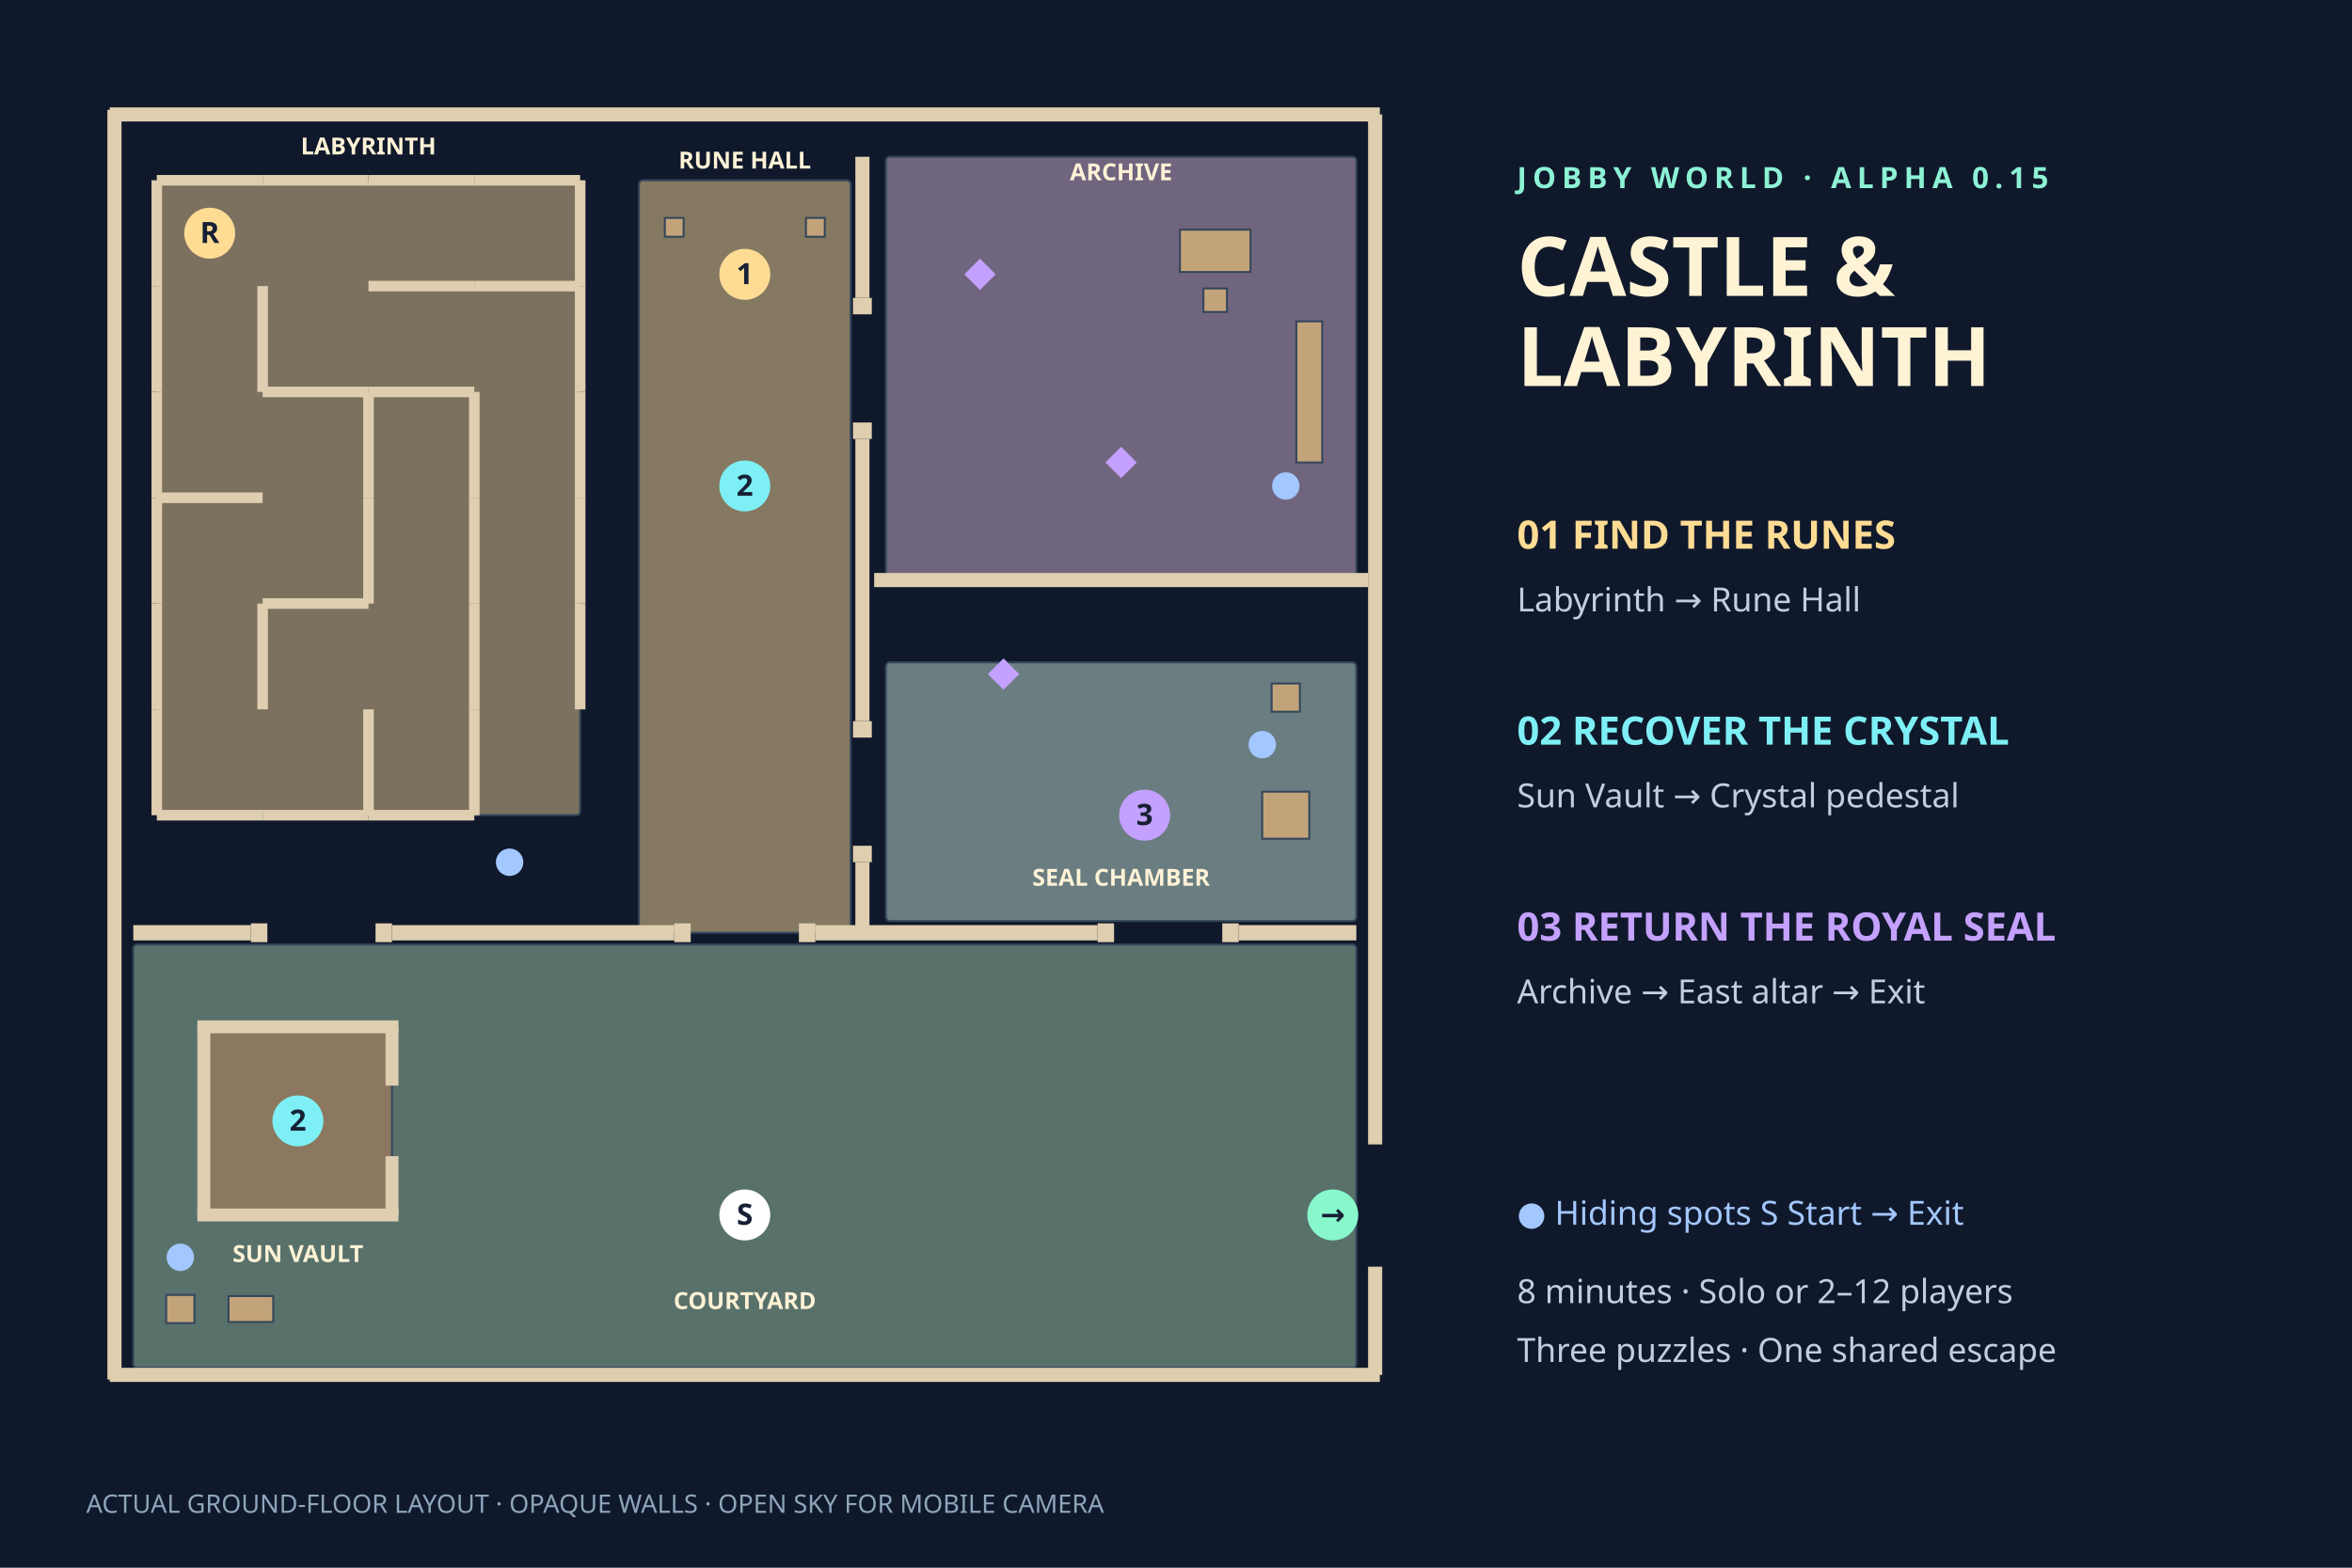
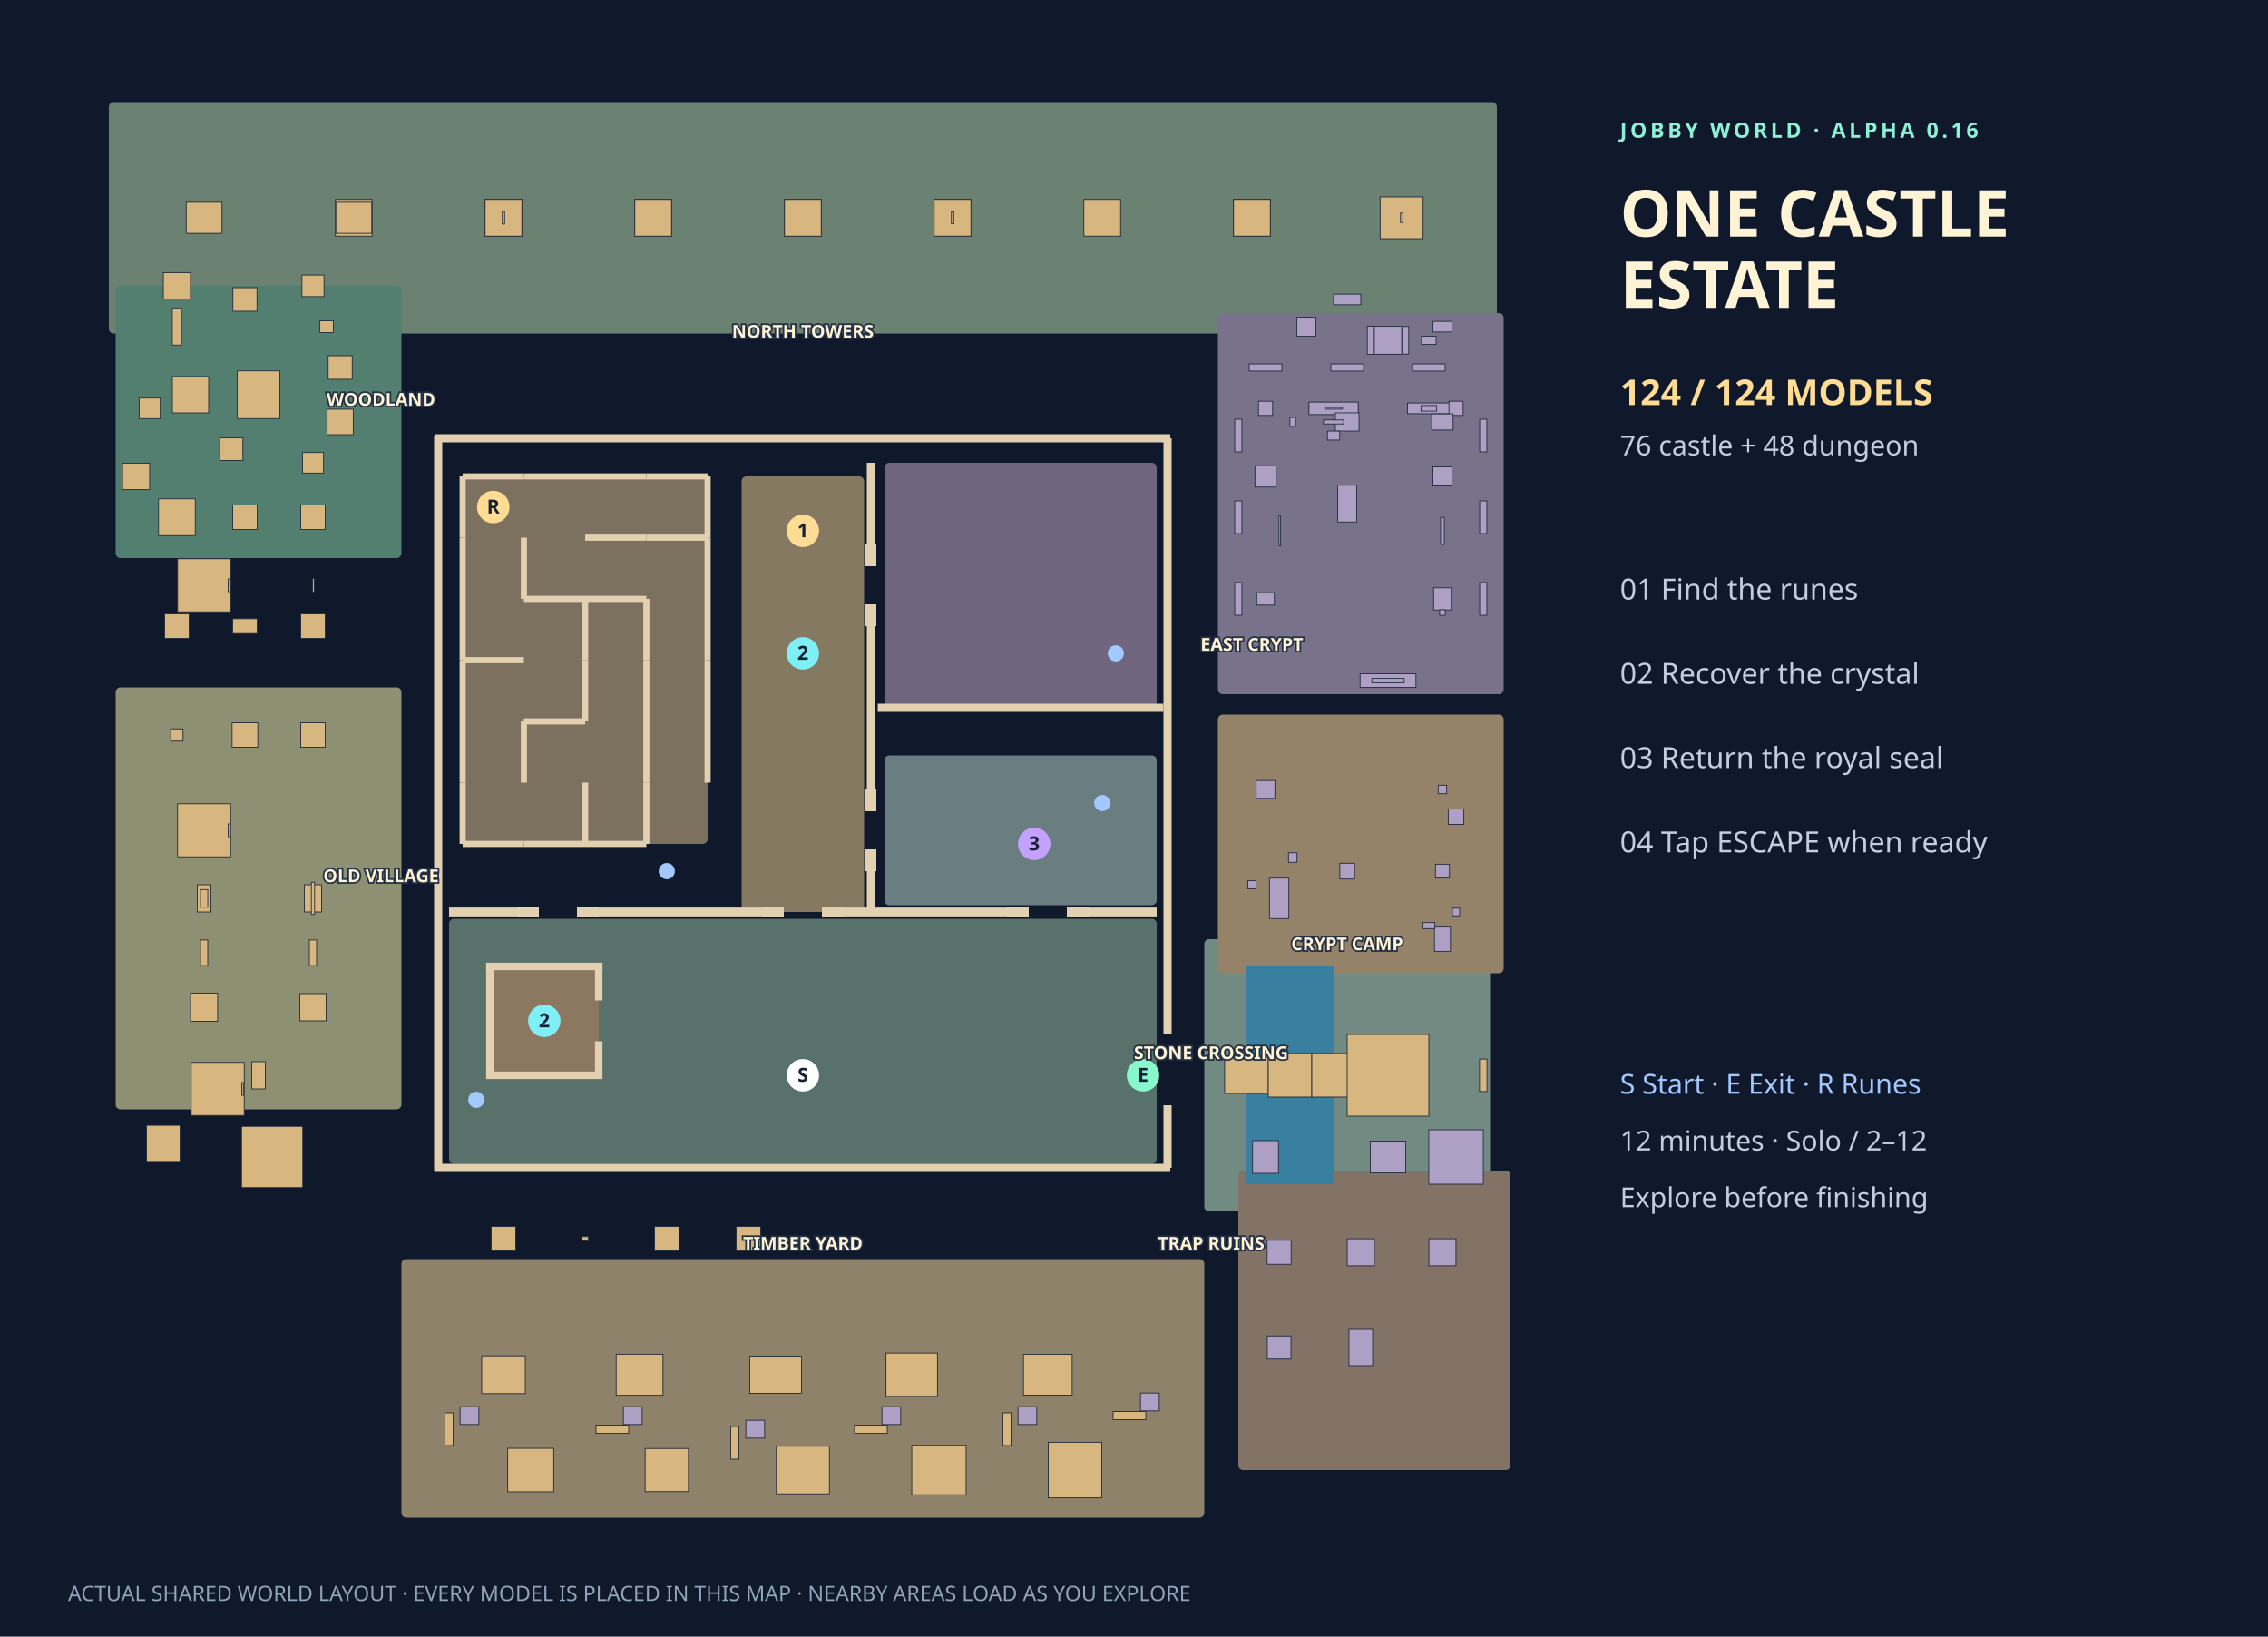
- <svg xmlns="http://www.w3.org/2000/svg" width="1200" height="800" viewBox="0 0 1200 800">
-   <rect width="1200" height="800" fill="#10192b" />
-   <g stroke="#34465b">
-     <rect x="68.0" y="482.0" width="624" height="216" rx="2" fill="#59716b" />
-     <rect x="104.0" y="524.0" width="96" height="96" rx="2" fill="#8c7860" />
-     <rect x="80.0" y="92.0" width="216" height="324" rx="2" fill="#7c715f" />
-     <rect x="326.0" y="92.0" width="108" height="384" rx="2" fill="#857962" />
-     <rect x="452.0" y="80.0" width="240" height="216" rx="2" fill="#70657e" />
-     <rect x="452.0" y="338.0" width="240" height="132" rx="2" fill="#6a7d80" />
-     <rect x="56.0" y="54.8" width="648" height="7.2" fill="#dfceb0" stroke="none" />
-     <rect x="56.0" y="698.0" width="648" height="7.2" fill="#dfceb0" stroke="none" />
-     <rect x="54.8" y="56.0" width="7.2" height="648" fill="#dfceb0" stroke="none" />
-     <rect x="698.0" y="58.4" width="7.2" height="525.6" fill="#dfceb0" stroke="none" />
-     <rect x="698.0" y="646.4" width="7.2" height="55.2" fill="#dfceb0" stroke="none" />
-     <rect x="68.0" y="472.1" width="60" height="7.8" fill="#dfceb0" stroke="none" />
-     <rect x="200.0" y="472.1" width="144" height="7.8" fill="#dfceb0" stroke="none" />
-     <rect x="416.0" y="472.1" width="144" height="7.8" fill="#dfceb0" stroke="none" />
-     <rect x="632.0" y="472.1" width="60" height="7.8" fill="#dfceb0" stroke="none" />
-     <rect x="436.4" y="80.0" width="7.2" height="72" fill="#dfceb0" stroke="none" />
-     <rect x="436.4" y="224.0" width="7.2" height="144" fill="#dfceb0" stroke="none" />
-     <rect x="436.4" y="440.0" width="7.2" height="36" fill="#dfceb0" stroke="none" />
-     <rect x="128.0" y="471.2" width="8.4" height="9.6" fill="#dfceb0" stroke="none" />
-     <rect x="191.6" y="471.2" width="8.4" height="9.6" fill="#dfceb0" stroke="none" />
-     <rect x="344.0" y="471.2" width="8.4" height="9.6" fill="#dfceb0" stroke="none" />
-     <rect x="407.6" y="471.2" width="8.4" height="9.6" fill="#dfceb0" stroke="none" />
-     <rect x="560.0" y="471.2" width="8.4" height="9.6" fill="#dfceb0" stroke="none" />
-     <rect x="623.6" y="471.2" width="8.4" height="9.6" fill="#dfceb0" stroke="none" />
-     <rect x="435.2" y="152.0" width="9.6" height="8.4" fill="#dfceb0" stroke="none" />
-     <rect x="435.2" y="215.6" width="9.6" height="8.4" fill="#dfceb0" stroke="none" />
-     <rect x="435.2" y="368.0" width="9.6" height="8.4" fill="#dfceb0" stroke="none" />
-     <rect x="435.2" y="431.6" width="9.6" height="8.4" fill="#dfceb0" stroke="none" />
-     <rect x="446.0" y="292.4" width="252" height="7.2" fill="#dfceb0" stroke="none" />
-     <rect x="100.7" y="524.0" width="6.6" height="96" fill="#dfceb0" stroke="none" />
-     <rect x="100.7" y="520.7" width="102.6" height="6.6" fill="#dfceb0" stroke="none" />
-     <rect x="100.7" y="616.7" width="102.6" height="6.6" fill="#dfceb0" stroke="none" />
-     <rect x="196.7" y="524.0" width="6.6" height="30.0" fill="#dfceb0" stroke="none" />
-     <rect x="196.7" y="590.0" width="6.6" height="30.0" fill="#dfceb0" stroke="none" />
-     <rect x="80.0" y="89.3" width="54.0" height="5.4" fill="#dfceb0" stroke="none" />
-     <rect x="77.3" y="92.0" width="5.4" height="54.0" fill="#dfceb0" stroke="none" />
-     <rect x="134.0" y="89.3" width="54.0" height="5.4" fill="#dfceb0" stroke="none" />
-     <rect x="188.0" y="89.3" width="54.0" height="5.4" fill="#dfceb0" stroke="none" />
-     <rect x="188.0" y="143.3" width="54.0" height="5.4" fill="#dfceb0" stroke="none" />
-     <rect x="242.0" y="89.3" width="54.0" height="5.4" fill="#dfceb0" stroke="none" />
-     <rect x="293.3" y="92.0" width="5.4" height="54.0" fill="#dfceb0" stroke="none" />
-     <rect x="242.0" y="143.3" width="54.0" height="5.4" fill="#dfceb0" stroke="none" />
-     <rect x="77.3" y="146.0" width="5.4" height="54.0" fill="#dfceb0" stroke="none" />
-     <rect x="131.3" y="146.0" width="5.4" height="54.0" fill="#dfceb0" stroke="none" />
-     <rect x="134.0" y="197.3" width="54.0" height="5.4" fill="#dfceb0" stroke="none" />
-     <rect x="188.0" y="197.3" width="54.0" height="5.4" fill="#dfceb0" stroke="none" />
-     <rect x="293.3" y="146.0" width="5.4" height="54.0" fill="#dfceb0" stroke="none" />
-     <rect x="77.3" y="200.0" width="5.4" height="54.0" fill="#dfceb0" stroke="none" />
-     <rect x="80.0" y="251.3" width="54.0" height="5.4" fill="#dfceb0" stroke="none" />
-     <rect x="185.3" y="200.0" width="5.4" height="54.0" fill="#dfceb0" stroke="none" />
-     <rect x="239.3" y="200.0" width="5.4" height="54.0" fill="#dfceb0" stroke="none" />
-     <rect x="293.3" y="200.0" width="5.4" height="54.0" fill="#dfceb0" stroke="none" />
-     <rect x="77.3" y="254.0" width="5.4" height="54.0" fill="#dfceb0" stroke="none" />
-     <rect x="185.3" y="254.0" width="5.4" height="54.0" fill="#dfceb0" stroke="none" />
-     <rect x="134.0" y="305.3" width="54.0" height="5.4" fill="#dfceb0" stroke="none" />
-     <rect x="239.3" y="254.0" width="5.4" height="54.0" fill="#dfceb0" stroke="none" />
-     <rect x="293.3" y="254.0" width="5.4" height="54.0" fill="#dfceb0" stroke="none" />
-     <rect x="77.3" y="308.0" width="5.4" height="54.0" fill="#dfceb0" stroke="none" />
-     <rect x="131.3" y="308.0" width="5.4" height="54.0" fill="#dfceb0" stroke="none" />
-     <rect x="239.3" y="308.0" width="5.4" height="54.0" fill="#dfceb0" stroke="none" />
-     <rect x="293.3" y="308.0" width="5.4" height="54.0" fill="#dfceb0" stroke="none" />
-     <rect x="77.3" y="362.0" width="5.4" height="54.0" fill="#dfceb0" stroke="none" />
-     <rect x="80.0" y="413.3" width="54.0" height="5.4" fill="#dfceb0" stroke="none" />
-     <rect x="185.3" y="362.0" width="5.4" height="54.0" fill="#dfceb0" stroke="none" />
-     <rect x="134.0" y="413.3" width="54.0" height="5.4" fill="#dfceb0" stroke="none" />
-     <rect x="239.3" y="362.0" width="5.4" height="54.0" fill="#dfceb0" stroke="none" />
-     <rect x="188.0" y="413.3" width="54.0" height="5.4" fill="#dfceb0" stroke="none" />
-     <rect x="84.8" y="660.8" width="14.4" height="14.4" fill="#c3a47a" />
-     <rect x="116.6" y="661.4" width="22.8" height="13.2" fill="#c3a47a" />
-     <rect x="602.0" y="117.2" width="36" height="21.6" fill="#c3a47a" />
-     <rect x="614.0" y="147.2" width="12" height="12" fill="#c3a47a" />
-     <rect x="661.4" y="164.0" width="13.2" height="72" fill="#c3a47a" />
-     <rect x="648.8" y="348.8" width="14.4" height="14.4" fill="#c3a47a" />
-     <rect x="644.0" y="404.0" width="24" height="24" fill="#c3a47a" />
-     <rect x="339.2" y="111.2" width="9.6" height="9.6" fill="#c3a47a" />
-     <rect x="411.2" y="111.2" width="9.6" height="9.6" fill="#c3a47a" />
-   </g>
+ <svg xmlns="http://www.w3.org/2000/svg" width="1400" height="1010" viewBox="0 0 1400 1010">
+   <rect width="1400" height="1010" fill="#10192b" />
  <g font-family="system-ui,sans-serif">
-     <circle cx="107.0" cy="119.0" r="13" fill="#ffdc94" />
-     <text x="107.0" y="124.0" fill="#172034" text-anchor="middle" font-size="15" font-weight="900">R</text>
-     <circle cx="380" cy="140" r="13" fill="#ffdc94" />
-     <text x="380" y="145" fill="#172034" text-anchor="middle" font-size="15" font-weight="900">1</text>
-     <circle cx="152" cy="572" r="13" fill="#7deff5" />
-     <text x="152" y="577" fill="#172034" text-anchor="middle" font-size="15" font-weight="900">2</text>
-     <circle cx="380" cy="248" r="13" fill="#7deff5" />
-     <text x="380" y="253" fill="#172034" text-anchor="middle" font-size="15" font-weight="900">2</text>
-     <circle cx="584" cy="416" r="13" fill="#c4a1ff" />
-     <text x="584" y="421" fill="#172034" text-anchor="middle" font-size="15" font-weight="900">3</text>
-     <circle cx="680" cy="620" r="13" fill="#88f7cc" />
-     <text x="680" y="625" fill="#172034" text-anchor="middle" font-size="15" font-weight="900">→</text>
-     <circle cx="380" cy="620" r="13" fill="#ffffff" />
-     <text x="380" y="625" fill="#172034" text-anchor="middle" font-size="15" font-weight="900">S</text>
-     <circle cx="92" cy="641.6" r="7" fill="#a3c7ff" />
-     <circle cx="656" cy="248" r="7" fill="#a3c7ff" />
-     <circle cx="644" cy="380" r="7" fill="#a3c7ff" />
-     <circle cx="260" cy="440" r="7" fill="#a3c7ff" />
-     <path d="M500 132l8 8-8 8-8-8Z" fill="#c4a1ff" />
-     <path d="M572 228l8 8-8 8-8-8Z" fill="#c4a1ff" />
-     <path d="M512 336l8 8-8 8-8-8Z" fill="#c4a1ff" />
-     <text x="188" y="78.8" fill="#fff2d6" font-size="12" text-anchor="middle" font-weight="900">LABYRINTH</text>
-     <text x="380" y="86.0" fill="#fff2d6" font-size="12" text-anchor="middle" font-weight="900">RUNE HALL</text>
-     <text x="572" y="92" fill="#fff2d6" font-size="12" text-anchor="middle" font-weight="900">ARCHIVE</text>
-     <text x="572" y="452" fill="#fff2d6" font-size="12" text-anchor="middle" font-weight="900">SEAL CHAMBER</text>
-     <text x="380" y="668" fill="#fff2d6" font-size="12" text-anchor="middle" font-weight="900">COURTYARD</text>
-     <text x="152" y="644" fill="#fff2d6" font-size="12" text-anchor="middle" font-weight="900">SUN VAULT</text>
-     <text x="774" y="96" fill="#8df2d5" font-size="15" font-weight="900" letter-spacing="3">JOBBY WORLD · ALPHA 0.15</text>
-     <text x="774" y="151" fill="#fff3d6" font-size="42" font-weight="900">CASTLE &amp;</text>
-     <text x="774" y="197" fill="#fff3d6" font-size="42" font-weight="900">LABYRINTH</text>
-     <text x="774" y="280" fill="#ffdc94" font-size="20" font-weight="900">01  FIND THE RUNES</text>
-     <text x="774" y="312" fill="#c2cede" font-size="17">Labyrinth → Rune Hall</text>
-     <text x="774" y="380" fill="#7deff5" font-size="20" font-weight="900">02  RECOVER THE CRYSTAL</text>
-     <text x="774" y="412" fill="#c2cede" font-size="17">Sun Vault → Crystal pedestal</text>
-     <text x="774" y="480" fill="#c4a1ff" font-size="20" font-weight="900">03  RETURN THE ROYAL SEAL</text>
-     <text x="774" y="512" fill="#c2cede" font-size="17">Archive → East altar → Exit</text>
-     <text x="774" y="625" fill="#a3c7ff" font-size="17">● Hiding spots    S Start    → Exit</text>
-     <text x="774" y="665" fill="#c2cede" font-size="17">8 minutes · Solo or 2–12 players</text>
-     <text x="774" y="695" fill="#c2cede" font-size="17">Three puzzles · One shared escape</text>
-     <text x="44" y="772" fill="#8fa5bc" font-size="13">ACTUAL GROUND-FLOOR LAYOUT · OPAQUE WALLS · OPEN SKY FOR MOBILE CAMERA</text>
+     <rect x="277.2" y="567" width="436.8" height="151.2" rx="3" fill="#59716b" />
+     <rect x="302.4" y="596.4" width="67.2" height="67.2" rx="3" fill="#8c7860" />
+     <rect x="285.6" y="294" width="151.2" height="226.8" rx="3" fill="#7c715f" />
+     <rect x="457.8" y="294" width="75.6" height="268.8" rx="3" fill="#857962" />
+     <rect x="546" y="285.6" width="168" height="151.2" rx="3" fill="#70657e" />
+     <rect x="546" y="466.2" width="168" height="92.4" rx="3" fill="#6a7d80" />
+     <rect x="67.2" y="63" width="856.8" height="142.8" rx="3" fill="#6b8171" />
+     <rect x="71.4" y="176.4" width="176.4" height="168" rx="3" fill="#537f70" />
+     <rect x="71.4" y="424.2" width="176.4" height="260.4" rx="3" fill="#8d9072" />
+     <rect x="247.8" y="777" width="495.6" height="159.6" rx="3" fill="#8e826b" />
+     <rect x="751.8" y="193.2" width="176.4" height="235.2" rx="3" fill="#78738b" />
+     <rect x="743.4" y="579.6" width="176.4" height="168" rx="3" fill="#718b83" />
+     <rect x="764.4" y="722.4" width="168" height="184.8" rx="3" fill="#837367" />
+     <rect x="751.8" y="441" width="176.4" height="159.6" rx="3" fill="#948369" />
+     <rect x="769.44" y="596.4" width="53.76" height="134.4" fill="#397fa0" />
+     <rect x="115.794" y="125.562" width="20.412" height="17.677" fill="#d7b680" stroke="#202a3b" stroke-width=".5" />
+     <rect x="115.199" y="125.046" width="21.601" height="18.708" fill="#d7b680" stroke="#202a3b" stroke-width=".5" />
+     <rect x="116.202" y="125.915" width="19.596" height="16.971" fill="#d7b680" stroke="#202a3b" stroke-width=".5" />
+     <rect x="114.928" y="124.812" width="22.143" height="19.176" fill="#d7b680" stroke="#202a3b" stroke-width=".5" />
+     <rect x="207.06" y="123.06" width="22.68" height="22.68" fill="#d7b680" stroke="#202a3b" stroke-width=".5" />
+     <rect x="208.602" y="125.915" width="19.596" height="16.971" fill="#d7b680" stroke="#202a3b" stroke-width=".5" />
+     <rect x="207.328" y="124.812" width="22.143" height="19.176" fill="#d7b680" stroke="#202a3b" stroke-width=".5" />
+     <rect x="299.46" y="123.06" width="22.68" height="22.68" fill="#d7b680" stroke="#202a3b" stroke-width=".5" />
+     <rect x="300.254" y="123.854" width="21.092" height="21.092" fill="#d7b680" stroke="#202a3b" stroke-width=".5" />
+     <rect x="299.46" y="123.06" width="22.68" height="22.68" fill="#d7b680" stroke="#202a3b" stroke-width=".5" />
+     <rect x="299.46" y="123.06" width="22.68" height="22.68" fill="#d7b680" stroke="#202a3b" stroke-width=".5" />
+     <rect x="391.86" y="123.06" width="22.68" height="22.68" fill="#d7b680" stroke="#202a3b" stroke-width=".5" />
+     <rect x="392.654" y="123.854" width="21.092" height="21.092" fill="#d7b680" stroke="#202a3b" stroke-width=".5" />
+     <rect x="391.86" y="123.06" width="22.68" height="22.68" fill="#d7b680" stroke="#202a3b" stroke-width=".5" />
+     <rect x="484.26" y="123.06" width="22.68" height="22.68" fill="#d7b680" stroke="#202a3b" stroke-width=".5" />
+     <rect x="485.054" y="123.854" width="21.092" height="21.092" fill="#d7b680" stroke="#202a3b" stroke-width=".5" />
+     <rect x="484.26" y="123.06" width="22.68" height="22.68" fill="#d7b680" stroke="#202a3b" stroke-width=".5" />
+     <rect x="576.66" y="123.06" width="22.68" height="22.68" fill="#d7b680" stroke="#202a3b" stroke-width=".5" />
+     <rect x="577.454" y="123.854" width="21.092" height="21.092" fill="#d7b680" stroke="#202a3b" stroke-width=".5" />
+     <rect x="576.66" y="123.06" width="22.68" height="22.68" fill="#d7b680" stroke="#202a3b" stroke-width=".5" />
+     <rect x="669.854" y="123.854" width="21.092" height="21.092" fill="#d7b680" stroke="#202a3b" stroke-width=".5" />
+     <rect x="669.854" y="123.854" width="21.092" height="21.092" fill="#d7b680" stroke="#202a3b" stroke-width=".5" />
+     <rect x="669.06" y="123.06" width="22.68" height="22.68" fill="#d7b680" stroke="#202a3b" stroke-width=".5" />
+     <rect x="761.46" y="123.06" width="22.68" height="22.68" fill="#d7b680" stroke="#202a3b" stroke-width=".5" />
+     <rect x="762.254" y="123.854" width="21.092" height="21.092" fill="#d7b680" stroke="#202a3b" stroke-width=".5" />
+     <rect x="761.46" y="123.06" width="22.68" height="22.68" fill="#d7b680" stroke="#202a3b" stroke-width=".5" />
+     <rect x="761.46" y="123.06" width="22.68" height="22.68" fill="#d7b680" stroke="#202a3b" stroke-width=".5" />
+     <rect x="853.86" y="123.06" width="22.68" height="22.68" fill="#d7b680" stroke="#202a3b" stroke-width=".5" />
+     <rect x="851.932" y="121.505" width="26.536" height="25.791" fill="#d7b680" stroke="#202a3b" stroke-width=".5" />
+     <rect x="97.86" y="307.86" width="22.68" height="22.68" fill="#d7b680" stroke="#202a3b" stroke-width=".5" />
+     <rect x="143.64" y="311.64" width="15.12" height="15.12" fill="#d7b680" stroke="#202a3b" stroke-width=".5" />
+     <rect x="185.64" y="311.64" width="15.12" height="15.12" fill="#d7b680" stroke="#202a3b" stroke-width=".5" />
+     <rect x="101.64" y="378.84" width="15.12" height="15.12" fill="#d7b680" stroke="#202a3b" stroke-width=".5" />
+     <rect x="143.64" y="381.83" width="15.12" height="9.141" fill="#d7b680" stroke="#202a3b" stroke-width=".5" />
+     <rect x="185.64" y="378.84" width="15.12" height="15.12" fill="#d7b680" stroke="#202a3b" stroke-width=".5" />
+     <rect x="105.42" y="449.82" width="7.56" height="7.56" fill="#d7b680" stroke="#202a3b" stroke-width=".5" />
+     <rect x="143.262" y="446.04" width="15.876" height="15.12" fill="#d7b680" stroke="#202a3b" stroke-width=".5" />
+     <rect x="185.64" y="446.04" width="15.12" height="15.12" fill="#d7b680" stroke="#202a3b" stroke-width=".5" />
+     <rect x="303.24" y="756.84" width="15.12" height="15.12" fill="#d7b680" stroke="#202a3b" stroke-width=".5" />
+     <rect x="359.159" y="763.14" width="4.082" height="2.519" fill="#d7b680" stroke="#202a3b" stroke-width=".5" />
+     <rect x="404.04" y="756.84" width="15.12" height="15.12" fill="#d7b680" stroke="#202a3b" stroke-width=".5" />
+     <rect x="454.44" y="756.84" width="15.12" height="15.12" fill="#d7b680" stroke="#202a3b" stroke-width=".5" />
+     <rect x="121.8" y="546" width="8.4" height="16.8" fill="#d7b680" stroke="#202a3b" stroke-width=".5" />
+     <rect x="187.908" y="546" width="10.584" height="16.8" fill="#d7b680" stroke="#202a3b" stroke-width=".5" />
+     <rect x="117.642" y="612.912" width="16.716" height="17.375" fill="#d7b680" stroke="#202a3b" stroke-width=".5" />
+     <rect x="185.094" y="613.2" width="16.212" height="16.8" fill="#d7b680" stroke="#202a3b" stroke-width=".5" />
+     <rect x="155.4" y="655.2" width="8.4" height="16.8" fill="#d7b680" stroke="#202a3b" stroke-width=".5" />
+     <rect x="123.732" y="548.966" width="4.536" height="10.867" fill="#d7b680" stroke="#202a3b" stroke-width=".5" />
+     <rect x="192.18" y="544.472" width="2.04" height="19.857" fill="#d7b680" stroke="#202a3b" stroke-width=".5" />
+     <rect x="123.754" y="580.088" width="4.491" height="15.823" fill="#d7b680" stroke="#202a3b" stroke-width=".5" />
+     <rect x="190.954" y="580.088" width="4.491" height="15.823" fill="#d7b680" stroke="#202a3b" stroke-width=".5" />
+     <rect x="134.131" y="356.966" width="1" height="8.467" fill="#d7b680" stroke="#202a3b" stroke-width=".5" />
+     <rect x="192.931" y="356.966" width="1" height="8.467" fill="#d7b680" stroke="#202a3b" stroke-width=".5" />
+     <rect x="310.085" y="130.544" width="1.43" height="7.713" fill="#d7b680" stroke="#202a3b" stroke-width=".5" />
+     <rect x="587.285" y="130.725" width="1.43" height="7.35" fill="#d7b680" stroke="#202a3b" stroke-width=".5" />
+     <rect x="864.485" y="131.495" width="1.43" height="5.81" fill="#d7b680" stroke="#202a3b" stroke-width=".5" />
+     <rect x="106.403" y="232.389" width="22.394" height="22.422" fill="#d7b680" stroke="#202a3b" stroke-width=".5" />
+     <rect x="201.941" y="252.538" width="16.119" height="15.725" fill="#d7b680" stroke="#202a3b" stroke-width=".5" />
+     <rect x="106.371" y="190.26" width="5.658" height="22.68" fill="#d7b680" stroke="#202a3b" stroke-width=".5" />
+     <rect x="197.442" y="197.999" width="8.316" height="7.202" fill="#d7b680" stroke="#202a3b" stroke-width=".5" />
+     <rect x="146.487" y="228.878" width="26.226" height="29.444" fill="#d7b680" stroke="#202a3b" stroke-width=".5" />
+     <rect x="90.417" y="694.459" width="20.766" height="22.283" fill="#d7b680" stroke="#202a3b" stroke-width=".5" />
+     <rect x="149.1" y="695.1" width="37.8" height="37.8" fill="#d7b680" stroke="#202a3b" stroke-width=".5" />
+     <rect x="297.342" y="836.731" width="26.915" height="23.338" fill="#d7b680" stroke="#202a3b" stroke-width=".5" />
+     <rect x="380.361" y="835.721" width="28.878" height="25.359" fill="#d7b680" stroke="#202a3b" stroke-width=".5" />
+     <rect x="462.836" y="836.939" width="31.928" height="22.921" fill="#d7b680" stroke="#202a3b" stroke-width=".5" />
+     <rect x="546.911" y="835.044" width="31.777" height="26.711" fill="#d7b680" stroke="#202a3b" stroke-width=".5" />
+     <rect x="631.763" y="835.82" width="30.075" height="25.16" fill="#d7b680" stroke="#202a3b" stroke-width=".5" />
+     <rect x="313.407" y="893.786" width="28.385" height="26.828" fill="#d7b680" stroke="#202a3b" stroke-width=".5" />
+     <rect x="398.235" y="893.88" width="26.73" height="26.641" fill="#d7b680" stroke="#202a3b" stroke-width=".5" />
+     <rect x="479.217" y="892.496" width="32.765" height="29.408" fill="#d7b680" stroke="#202a3b" stroke-width=".5" />
+     <rect x="562.825" y="891.93" width="33.55" height="30.539" fill="#d7b680" stroke="#202a3b" stroke-width=".5" />
+     <rect x="647.097" y="890.067" width="33.006" height="34.267" fill="#d7b680" stroke="#202a3b" stroke-width=".5" />
+     <rect x="755.972" y="652.431" width="26.935" height="22.339" fill="#d7b680" stroke="#202a3b" stroke-width=".5" />
+     <rect x="782.883" y="650.163" width="26.873" height="26.873" fill="#d7b680" stroke="#202a3b" stroke-width=".5" />
+     <rect x="809.763" y="650.163" width="26.873" height="26.873" fill="#d7b680" stroke="#202a3b" stroke-width=".5" />
+     <rect x="831.6" y="638.4" width="50.4" height="50.4" fill="#d7b680" stroke="#202a3b" stroke-width=".5" />
+     <rect x="839.562" y="415.831" width="34.477" height="8.338" fill="#aea0c4" stroke="#202a3b" stroke-width=".5" />
+     <rect x="846.835" y="418.643" width="19.931" height="2.713" fill="#aea0c4" stroke="#202a3b" stroke-width=".5" />
+     <rect x="889.265" y="319.262" width="2.271" height="16.677" fill="#aea0c4" stroke="#202a3b" stroke-width=".5" />
+     <rect x="789.488" y="318.44" width="1" height="18.32" fill="#aea0c4" stroke="#202a3b" stroke-width=".5" />
+     <rect x="868.847" y="248.688" width="26.306" height="6.623" fill="#aea0c4" stroke="#202a3b" stroke-width=".5" />
+     <rect x="808.075" y="248.688" width="30.251" height="6.623" fill="#aea0c4" stroke="#202a3b" stroke-width=".5" />
+     <rect x="808.003" y="248.151" width="30.394" height="7.699" fill="#aea0c4" stroke="#202a3b" stroke-width=".5" />
+     <rect x="776.818" y="247.618" width="8.764" height="8.764" fill="#aea0c4" stroke="#202a3b" stroke-width=".5" />
+     <rect x="894.418" y="247.618" width="8.764" height="8.764" fill="#aea0c4" stroke="#202a3b" stroke-width=".5" />
+     <rect x="817.746" y="251.493" width="10.908" height="1.013" fill="#aea0c4" stroke="#202a3b" stroke-width=".5" />
+     <rect x="877.178" y="250.257" width="9.645" height="3.487" fill="#aea0c4" stroke="#202a3b" stroke-width=".5" />
+     <rect x="796.247" y="257.643" width="3.506" height="5.515" fill="#aea0c4" stroke="#202a3b" stroke-width=".5" />
+     <rect x="883.816" y="255.427" width="13.169" height="9.946" fill="#aea0c4" stroke="#202a3b" stroke-width=".5" />
+     <rect x="824.288" y="254.776" width="14.624" height="11.248" fill="#aea0c4" stroke="#202a3b" stroke-width=".5" />
+     <rect x="848.345" y="201.383" width="16.91" height="17.233" fill="#aea0c4" stroke="#202a3b" stroke-width=".5" />
+     <rect x="844.021" y="201.352" width="3.719" height="17.296" fill="#aea0c4" stroke="#202a3b" stroke-width=".5" />
+     <rect x="865.861" y="201.479" width="3.719" height="17.042" fill="#aea0c4" stroke="#202a3b" stroke-width=".5" />
+     <rect x="877.496" y="207.498" width="9.007" height="5.004" fill="#aea0c4" stroke="#202a3b" stroke-width=".5" />
+     <rect x="893.983" y="499.225" width="9.634" height="9.55" fill="#aea0c4" stroke="#202a3b" stroke-width=".5" />
+     <rect x="886.083" y="533.331" width="8.634" height="8.538" fill="#aea0c4" stroke="#202a3b" stroke-width=".5" />
+     <rect x="775.405" y="481.694" width="11.59" height="11.012" fill="#aea0c4" stroke="#202a3b" stroke-width=".5" />
+     <rect x="795.367" y="526.25" width="5.267" height="5.9" fill="#aea0c4" stroke="#202a3b" stroke-width=".5" />
+     <rect x="783.611" y="541.913" width="11.978" height="24.973" fill="#aea0c4" stroke="#202a3b" stroke-width=".5" />
+     <rect x="885.468" y="572.119" width="9.865" height="14.963" fill="#aea0c4" stroke="#202a3b" stroke-width=".5" />
+     <rect x="896.577" y="560.424" width="4.447" height="4.753" fill="#aea0c4" stroke="#202a3b" stroke-width=".5" />
+     <rect x="770.239" y="543.531" width="5.121" height="4.938" fill="#aea0c4" stroke="#202a3b" stroke-width=".5" />
+     <rect x="878.287" y="569.334" width="7.426" height="3.733" fill="#aea0c4" stroke="#202a3b" stroke-width=".5" />
+     <rect x="827.04" y="532.739" width="9.121" height="9.721" fill="#aea0c4" stroke="#202a3b" stroke-width=".5" />
+     <rect x="887.788" y="484.588" width="5.225" height="5.225" fill="#aea0c4" stroke="#202a3b" stroke-width=".5" />
+     <rect x="775.752" y="365.794" width="10.896" height="7.611" fill="#aea0c4" stroke="#202a3b" stroke-width=".5" />
+     <rect x="884.952" y="362.753" width="10.896" height="13.695" fill="#aea0c4" stroke="#202a3b" stroke-width=".5" />
+     <rect x="888.681" y="376.294" width="3.437" height="3.413" fill="#aea0c4" stroke="#202a3b" stroke-width=".5" />
+     <rect x="819.416" y="266.038" width="7.568" height="5.523" fill="#aea0c4" stroke="#202a3b" stroke-width=".5" />
+     <rect x="774.658" y="287.416" width="13.084" height="13.168" fill="#aea0c4" stroke="#202a3b" stroke-width=".5" />
+     <rect x="884.544" y="288.144" width="11.713" height="11.713" fill="#aea0c4" stroke="#202a3b" stroke-width=".5" />
+     <rect x="825.744" y="299.449" width="11.713" height="22.703" fill="#aea0c4" stroke="#202a3b" stroke-width=".5" />
+     <rect x="816.933" y="259.155" width="12.534" height="2.49" fill="#aea0c4" stroke="#202a3b" stroke-width=".5" />
+     <rect x="800.559" y="195.759" width="11.681" height="11.681" fill="#aea0c4" stroke="#202a3b" stroke-width=".5" />
+     <rect x="884.559" y="198.319" width="11.681" height="6.562" fill="#aea0c4" stroke="#202a3b" stroke-width=".5" />
+     <rect x="823.2" y="181.519" width="16.8" height="6.562" fill="#aea0c4" stroke="#202a3b" stroke-width=".5" />
+     <rect x="782.189" y="765.389" width="14.822" height="14.822" fill="#aea0c4" stroke="#202a3b" stroke-width=".5" />
+     <rect x="831.645" y="764.445" width="16.709" height="16.709" fill="#aea0c4" stroke="#202a3b" stroke-width=".5" />
+     <rect x="882.045" y="764.445" width="16.709" height="16.709" fill="#aea0c4" stroke="#202a3b" stroke-width=".5" />
+     <rect x="782.287" y="824.46" width="14.627" height="14.28" fill="#aea0c4" stroke="#202a3b" stroke-width=".5" />
+     <rect x="832.687" y="820.413" width="14.627" height="22.373" fill="#aea0c4" stroke="#202a3b" stroke-width=".5" />
+     <rect x="773.212" y="703.921" width="15.975" height="20.157" fill="#aea0c4" stroke="#202a3b" stroke-width=".5" />
+     <rect x="845.833" y="704.187" width="21.935" height="19.627" fill="#aea0c4" stroke="#202a3b" stroke-width=".5" />
+     <rect x="881.96" y="697.195" width="33.681" height="33.61" fill="#aea0c4" stroke="#202a3b" stroke-width=".5" />
+     <rect x="913.308" y="653.588" width="4.585" height="20.023" fill="#d7b680" stroke="#202a3b" stroke-width=".5" />
+     <rect x="111.938" y="347.138" width="28.123" height="28.123" fill="#d7b680" stroke="#202a3b" stroke-width=".5" />
+     <rect x="109.62" y="344.82" width="32.76" height="32.76" fill="#d7b680" stroke="#202a3b" stroke-width=".5" />
+     <rect x="140.868" y="357.231" width="1" height="7.938" fill="#d7b680" stroke="#202a3b" stroke-width=".5" />
+     <rect x="111.938" y="498.338" width="28.123" height="28.123" fill="#d7b680" stroke="#202a3b" stroke-width=".5" />
+     <rect x="109.62" y="496.02" width="32.76" height="32.76" fill="#d7b680" stroke="#202a3b" stroke-width=".5" />
+     <rect x="140.868" y="508.431" width="1" height="7.938" fill="#d7b680" stroke="#202a3b" stroke-width=".5" />
+     <rect x="120.338" y="657.938" width="28.123" height="28.123" fill="#d7b680" stroke="#202a3b" stroke-width=".5" />
+     <rect x="118.02" y="655.62" width="32.76" height="32.76" fill="#d7b680" stroke="#202a3b" stroke-width=".5" />
+     <rect x="149.268" y="668.031" width="1" height="7.938" fill="#d7b680" stroke="#202a3b" stroke-width=".5" />
+     <rect x="75.631" y="285.835" width="16.739" height="16.33" fill="#d7b680" stroke="#202a3b" stroke-width=".5" />
+     <rect x="85.89" y="245.65" width="13.019" height="12.701" fill="#d7b680" stroke="#202a3b" stroke-width=".5" />
+     <rect x="100.831" y="168.235" width="16.739" height="16.33" fill="#d7b680" stroke="#202a3b" stroke-width=".5" />
+     <rect x="143.761" y="177.542" width="14.879" height="14.515" fill="#d7b680" stroke="#202a3b" stroke-width=".5" />
+     <rect x="186.38" y="169.747" width="13.639" height="13.306" fill="#d7b680" stroke="#202a3b" stroke-width=".5" />
+     <rect x="202.561" y="219.542" width="14.879" height="14.515" fill="#d7b680" stroke="#202a3b" stroke-width=".5" />
+     <rect x="186.69" y="279.25" width="13.019" height="12.701" fill="#d7b680" stroke="#202a3b" stroke-width=".5" />
+     <rect x="135.67" y="270.245" width="14.259" height="13.91" fill="#d7b680" stroke="#202a3b" stroke-width=".5" />
+     <rect x="274.685" y="871.92" width="5.03" height="20.16" fill="#d7b680" stroke="#202a3b" stroke-width=".5" />
+     <rect x="284.005" y="868.094" width="11.59" height="11.012" fill="#aea0c4" stroke="#202a3b" stroke-width=".5" />
+     <rect x="367.92" y="879.485" width="20.16" height="5.03" fill="#d7b680" stroke="#202a3b" stroke-width=".5" />
+     <rect x="384.805" y="868.094" width="11.59" height="11.012" fill="#aea0c4" stroke="#202a3b" stroke-width=".5" />
+     <rect x="451.085" y="880.32" width="5.03" height="20.16" fill="#d7b680" stroke="#202a3b" stroke-width=".5" />
+     <rect x="460.405" y="876.494" width="11.59" height="11.012" fill="#aea0c4" stroke="#202a3b" stroke-width=".5" />
+     <rect x="527.52" y="879.485" width="20.16" height="5.03" fill="#d7b680" stroke="#202a3b" stroke-width=".5" />
+     <rect x="544.405" y="868.094" width="11.59" height="11.012" fill="#aea0c4" stroke="#202a3b" stroke-width=".5" />
+     <rect x="619.085" y="871.92" width="5.03" height="20.16" fill="#d7b680" stroke="#202a3b" stroke-width=".5" />
+     <rect x="628.405" y="868.094" width="11.59" height="11.012" fill="#aea0c4" stroke="#202a3b" stroke-width=".5" />
+     <rect x="687.12" y="871.085" width="20.16" height="5.03" fill="#d7b680" stroke="#202a3b" stroke-width=".5" />
+     <rect x="704.005" y="859.694" width="11.59" height="11.012" fill="#aea0c4" stroke="#202a3b" stroke-width=".5" />
+     <rect x="771.116" y="224.592" width="20.168" height="4.416" fill="#aea0c4" stroke="#202a3b" stroke-width=".5" />
+     <rect x="821.516" y="224.592" width="20.168" height="4.416" fill="#aea0c4" stroke="#202a3b" stroke-width=".5" />
+     <rect x="871.916" y="224.592" width="20.168" height="4.416" fill="#aea0c4" stroke="#202a3b" stroke-width=".5" />
+     <rect x="762.192" y="258.716" width="4.416" height="20.168" fill="#aea0c4" stroke="#202a3b" stroke-width=".5" />
+     <rect x="762.192" y="309.116" width="4.416" height="20.168" fill="#aea0c4" stroke="#202a3b" stroke-width=".5" />
+     <rect x="762.192" y="359.516" width="4.416" height="20.168" fill="#aea0c4" stroke="#202a3b" stroke-width=".5" />
+     <rect x="913.392" y="258.716" width="4.416" height="20.168" fill="#aea0c4" stroke="#202a3b" stroke-width=".5" />
+     <rect x="913.392" y="309.116" width="4.416" height="20.168" fill="#aea0c4" stroke="#202a3b" stroke-width=".5" />
+     <rect x="913.392" y="359.516" width="4.416" height="20.168" fill="#aea0c4" stroke="#202a3b" stroke-width=".5" />
+     <rect x="268.8" y="267.96" width="453.6" height="5.04" fill="#e2d0b0" />
+     <rect x="268.8" y="718.2" width="453.6" height="5.04" fill="#e2d0b0" />
+     <rect x="267.96" y="268.8" width="5.04" height="453.6" fill="#e2d0b0" />
+     <rect x="718.2" y="270.48" width="5.04" height="367.92" fill="#e2d0b0" />
+     <rect x="718.2" y="682.08" width="5.04" height="38.64" fill="#e2d0b0" />
+     <rect x="277.2" y="560.07" width="42" height="5.46" fill="#e2d0b0" />
+     <rect x="369.6" y="560.07" width="100.8" height="5.46" fill="#e2d0b0" />
+     <rect x="520.8" y="560.07" width="100.8" height="5.46" fill="#e2d0b0" />
+     <rect x="672" y="560.07" width="42" height="5.46" fill="#e2d0b0" />
+     <rect x="535.08" y="285.6" width="5.04" height="50.4" fill="#e2d0b0" />
+     <rect x="535.08" y="386.4" width="5.04" height="100.8" fill="#e2d0b0" />
+     <rect x="535.08" y="537.6" width="5.04" height="25.2" fill="#e2d0b0" />
+     <rect x="319.2" y="559.44" width="13.44" height="6.72" fill="#e2d0b0" />
+     <rect x="356.16" y="559.44" width="13.44" height="6.72" fill="#e2d0b0" />
+     <rect x="470.4" y="559.44" width="13.44" height="6.72" fill="#e2d0b0" />
+     <rect x="507.36" y="559.44" width="13.44" height="6.72" fill="#e2d0b0" />
+     <rect x="621.6" y="559.44" width="13.44" height="6.72" fill="#e2d0b0" />
+     <rect x="658.56" y="559.44" width="13.44" height="6.72" fill="#e2d0b0" />
+     <rect x="534.24" y="336" width="6.72" height="13.44" fill="#e2d0b0" />
+     <rect x="534.24" y="372.96" width="6.72" height="13.44" fill="#e2d0b0" />
+     <rect x="534.24" y="487.2" width="6.72" height="13.44" fill="#e2d0b0" />
+     <rect x="534.24" y="524.16" width="6.72" height="13.44" fill="#e2d0b0" />
+     <rect x="541.8" y="434.28" width="176.4" height="5.04" fill="#e2d0b0" />
+     <rect x="300.09" y="596.4" width="4.62" height="67.2" fill="#e2d0b0" />
+     <rect x="300.09" y="594.09" width="71.82" height="4.62" fill="#e2d0b0" />
+     <rect x="300.09" y="661.29" width="71.82" height="4.62" fill="#e2d0b0" />
+     <rect x="367.29" y="596.4" width="4.62" height="21" fill="#e2d0b0" />
+     <rect x="367.29" y="642.6" width="4.62" height="21" fill="#e2d0b0" />
+     <rect x="285.6" y="292.11" width="37.8" height="3.78" fill="#e2d0b0" />
+     <rect x="283.71" y="294" width="3.78" height="37.8" fill="#e2d0b0" />
+     <rect x="323.4" y="292.11" width="37.8" height="3.78" fill="#e2d0b0" />
+     <rect x="361.2" y="292.11" width="37.8" height="3.78" fill="#e2d0b0" />
+     <rect x="361.2" y="329.91" width="37.8" height="3.78" fill="#e2d0b0" />
+     <rect x="399" y="292.11" width="37.8" height="3.78" fill="#e2d0b0" />
+     <rect x="434.91" y="294" width="3.78" height="37.8" fill="#e2d0b0" />
+     <rect x="399" y="329.91" width="37.8" height="3.78" fill="#e2d0b0" />
+     <rect x="283.71" y="331.8" width="3.78" height="37.8" fill="#e2d0b0" />
+     <rect x="321.51" y="331.8" width="3.78" height="37.8" fill="#e2d0b0" />
+     <rect x="323.4" y="367.71" width="37.8" height="3.78" fill="#e2d0b0" />
+     <rect x="361.2" y="367.71" width="37.8" height="3.78" fill="#e2d0b0" />
+     <rect x="434.91" y="331.8" width="3.78" height="37.8" fill="#e2d0b0" />
+     <rect x="283.71" y="369.6" width="3.78" height="37.8" fill="#e2d0b0" />
+     <rect x="285.6" y="405.51" width="37.8" height="3.78" fill="#e2d0b0" />
+     <rect x="359.31" y="369.6" width="3.78" height="37.8" fill="#e2d0b0" />
+     <rect x="397.11" y="369.6" width="3.78" height="37.8" fill="#e2d0b0" />
+     <rect x="434.91" y="369.6" width="3.78" height="37.8" fill="#e2d0b0" />
+     <rect x="283.71" y="407.4" width="3.78" height="37.8" fill="#e2d0b0" />
+     <rect x="359.31" y="407.4" width="3.78" height="37.8" fill="#e2d0b0" />
+     <rect x="323.4" y="443.31" width="37.8" height="3.78" fill="#e2d0b0" />
+     <rect x="397.11" y="407.4" width="3.78" height="37.8" fill="#e2d0b0" />
+     <rect x="434.91" y="407.4" width="3.78" height="37.8" fill="#e2d0b0" />
+     <rect x="283.71" y="445.2" width="3.78" height="37.8" fill="#e2d0b0" />
+     <rect x="321.51" y="445.2" width="3.78" height="37.8" fill="#e2d0b0" />
+     <rect x="397.11" y="445.2" width="3.78" height="37.8" fill="#e2d0b0" />
+     <rect x="434.91" y="445.2" width="3.78" height="37.8" fill="#e2d0b0" />
+     <rect x="283.71" y="483" width="3.78" height="37.8" fill="#e2d0b0" />
+     <rect x="285.6" y="518.91" width="37.8" height="3.78" fill="#e2d0b0" />
+     <rect x="359.31" y="483" width="3.78" height="37.8" fill="#e2d0b0" />
+     <rect x="323.4" y="518.91" width="37.8" height="3.78" fill="#e2d0b0" />
+     <rect x="397.11" y="483" width="3.78" height="37.8" fill="#e2d0b0" />
+     <rect x="361.2" y="518.91" width="37.8" height="3.78" fill="#e2d0b0" />
+     <circle cx="294" cy="678.72" r="5" fill="#a3c7ff" />
+     <circle cx="688.8" cy="403.2" r="5" fill="#a3c7ff" />
+     <circle cx="680.4" cy="495.6" r="5" fill="#a3c7ff" />
+     <circle cx="411.6" cy="537.6" r="5" fill="#a3c7ff" />
+     <circle cx="495.6" cy="663.6" r="10" fill="#fff" />
+     <text x="495.6" y="667.6" fill="#172034" text-anchor="middle" font-size="12" font-weight="900">S</text>
+     <circle cx="304.5" cy="312.9" r="10" fill="#ffdc94" />
+     <text x="304.5" y="316.9" fill="#172034" text-anchor="middle" font-size="12" font-weight="900">R</text>
+     <circle cx="495.6" cy="327.6" r="10" fill="#ffdc94" />
+     <text x="495.6" y="331.6" fill="#172034" text-anchor="middle" font-size="12" font-weight="900">1</text>
+     <circle cx="336" cy="630" r="10" fill="#7deff5" />
+     <text x="336" y="634" fill="#172034" text-anchor="middle" font-size="12" font-weight="900">2</text>
+     <circle cx="495.6" cy="403.2" r="10" fill="#7deff5" />
+     <text x="495.6" y="407.2" fill="#172034" text-anchor="middle" font-size="12" font-weight="900">2</text>
+     <circle cx="638.4" cy="520.8" r="10" fill="#c4a1ff" />
+     <text x="638.4" y="524.8" fill="#172034" text-anchor="middle" font-size="12" font-weight="900">3</text>
+     <circle cx="705.6" cy="663.6" r="10" fill="#88f7cc" />
+     <text x="705.6" y="667.6" fill="#172034" text-anchor="middle" font-size="12" font-weight="900">E</text>
+     <text x="495.6" y="208.4" fill="#fff3d6" text-anchor="middle" font-size="11" font-weight="900" stroke="#243044" stroke-width="2" paint-order="stroke">NORTH TOWERS</text>
+     <text x="235.2" y="250.4" fill="#fff3d6" text-anchor="middle" font-size="11" font-weight="900" stroke="#243044" stroke-width="2" paint-order="stroke">WOODLAND</text>
+     <text x="235.2" y="544.4" fill="#fff3d6" text-anchor="middle" font-size="11" font-weight="900" stroke="#243044" stroke-width="2" paint-order="stroke">OLD VILLAGE</text>
+     <text x="495.6" y="771.2" fill="#fff3d6" text-anchor="middle" font-size="11" font-weight="900" stroke="#243044" stroke-width="2" paint-order="stroke">TIMBER YARD</text>
+     <text x="772.8" y="401.6" fill="#fff3d6" text-anchor="middle" font-size="11" font-weight="900" stroke="#243044" stroke-width="2" paint-order="stroke">EAST CRYPT</text>
+     <text x="747.6" y="653.6" fill="#fff3d6" text-anchor="middle" font-size="11" font-weight="900" stroke="#243044" stroke-width="2" paint-order="stroke">STONE CROSSING</text>
+     <text x="747.6" y="771.2" fill="#fff3d6" text-anchor="middle" font-size="11" font-weight="900" stroke="#243044" stroke-width="2" paint-order="stroke">TRAP RUINS</text>
+     <text x="831.6" y="586.4" fill="#fff3d6" text-anchor="middle" font-size="11" font-weight="900" stroke="#243044" stroke-width="2" paint-order="stroke">CRYPT CAMP</text>
+     <text x="1000" y="85" fill="#8df2d5" font-size="13" font-weight="900" letter-spacing="2">JOBBY WORLD · ALPHA 0.16</text>
+     <text x="1000" y="146" fill="#fff3d6" font-size="40" font-weight="900">ONE CASTLE</text>
+     <text x="1000" y="190" fill="#fff3d6" font-size="40" font-weight="900">ESTATE</text>
+     <text x="1000" y="250" fill="#ffdc94" font-size="22" font-weight="800">124 / 124 MODELS</text>
+     <text x="1000" y="281" fill="#c2cede" font-size="17">76 castle + 48 dungeon</text>
+     <text x="1000" y="370" fill="#c2cede" font-size="18">01  Find the runes</text>
+     <text x="1000" y="422" fill="#c2cede" font-size="18">02  Recover the crystal</text>
+     <text x="1000" y="474" fill="#c2cede" font-size="18">03  Return the royal seal</text>
+     <text x="1000" y="526" fill="#c2cede" font-size="18">04  Tap ESCAPE when ready</text>
+     <text x="1000" y="675" fill="#a3c7ff" font-size="17">S Start · E Exit · R Runes</text>
+     <text x="1000" y="710" fill="#c2cede" font-size="17">12 minutes · Solo / 2–12</text>
+     <text x="1000" y="745" fill="#c2cede" font-size="17">Explore before finishing</text>
+     <text x="42" y="988" fill="#8fa5bc" font-size="13">ACTUAL SHARED WORLD LAYOUT · EVERY MODEL IS PLACED IN THIS MAP · NEARBY AREAS LOAD AS YOU EXPLORE</text>
  </g>
</svg>
